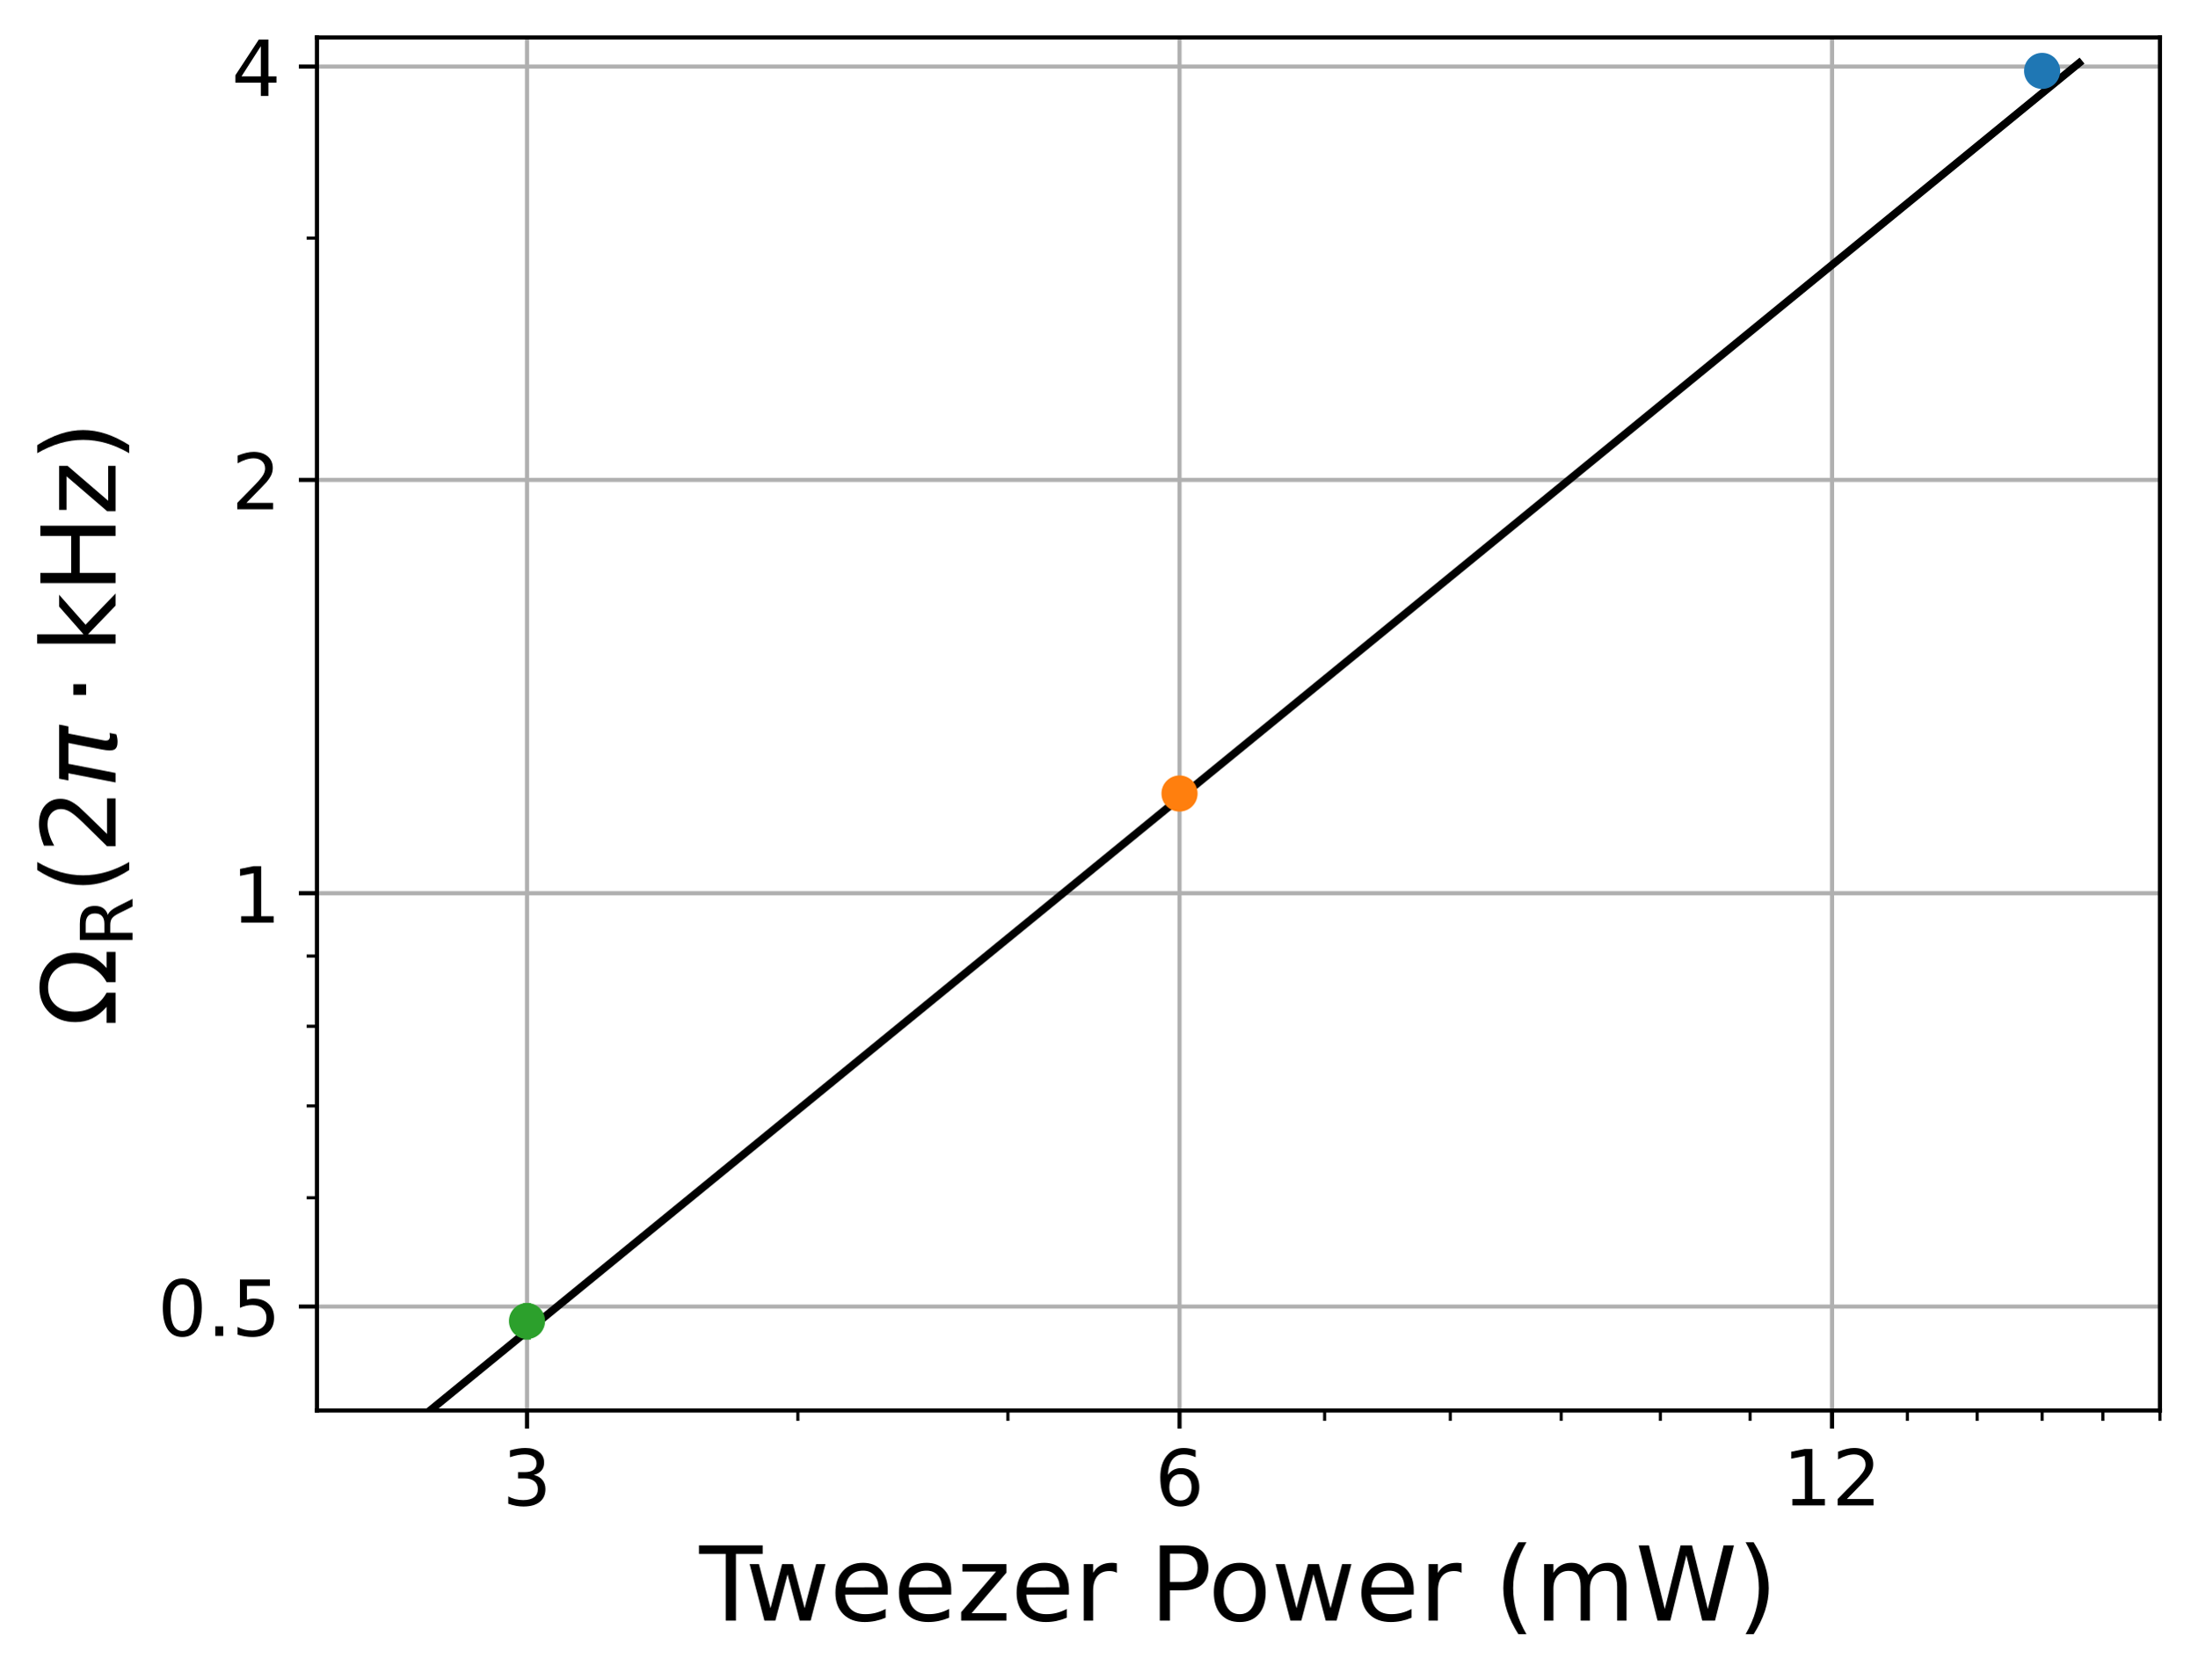
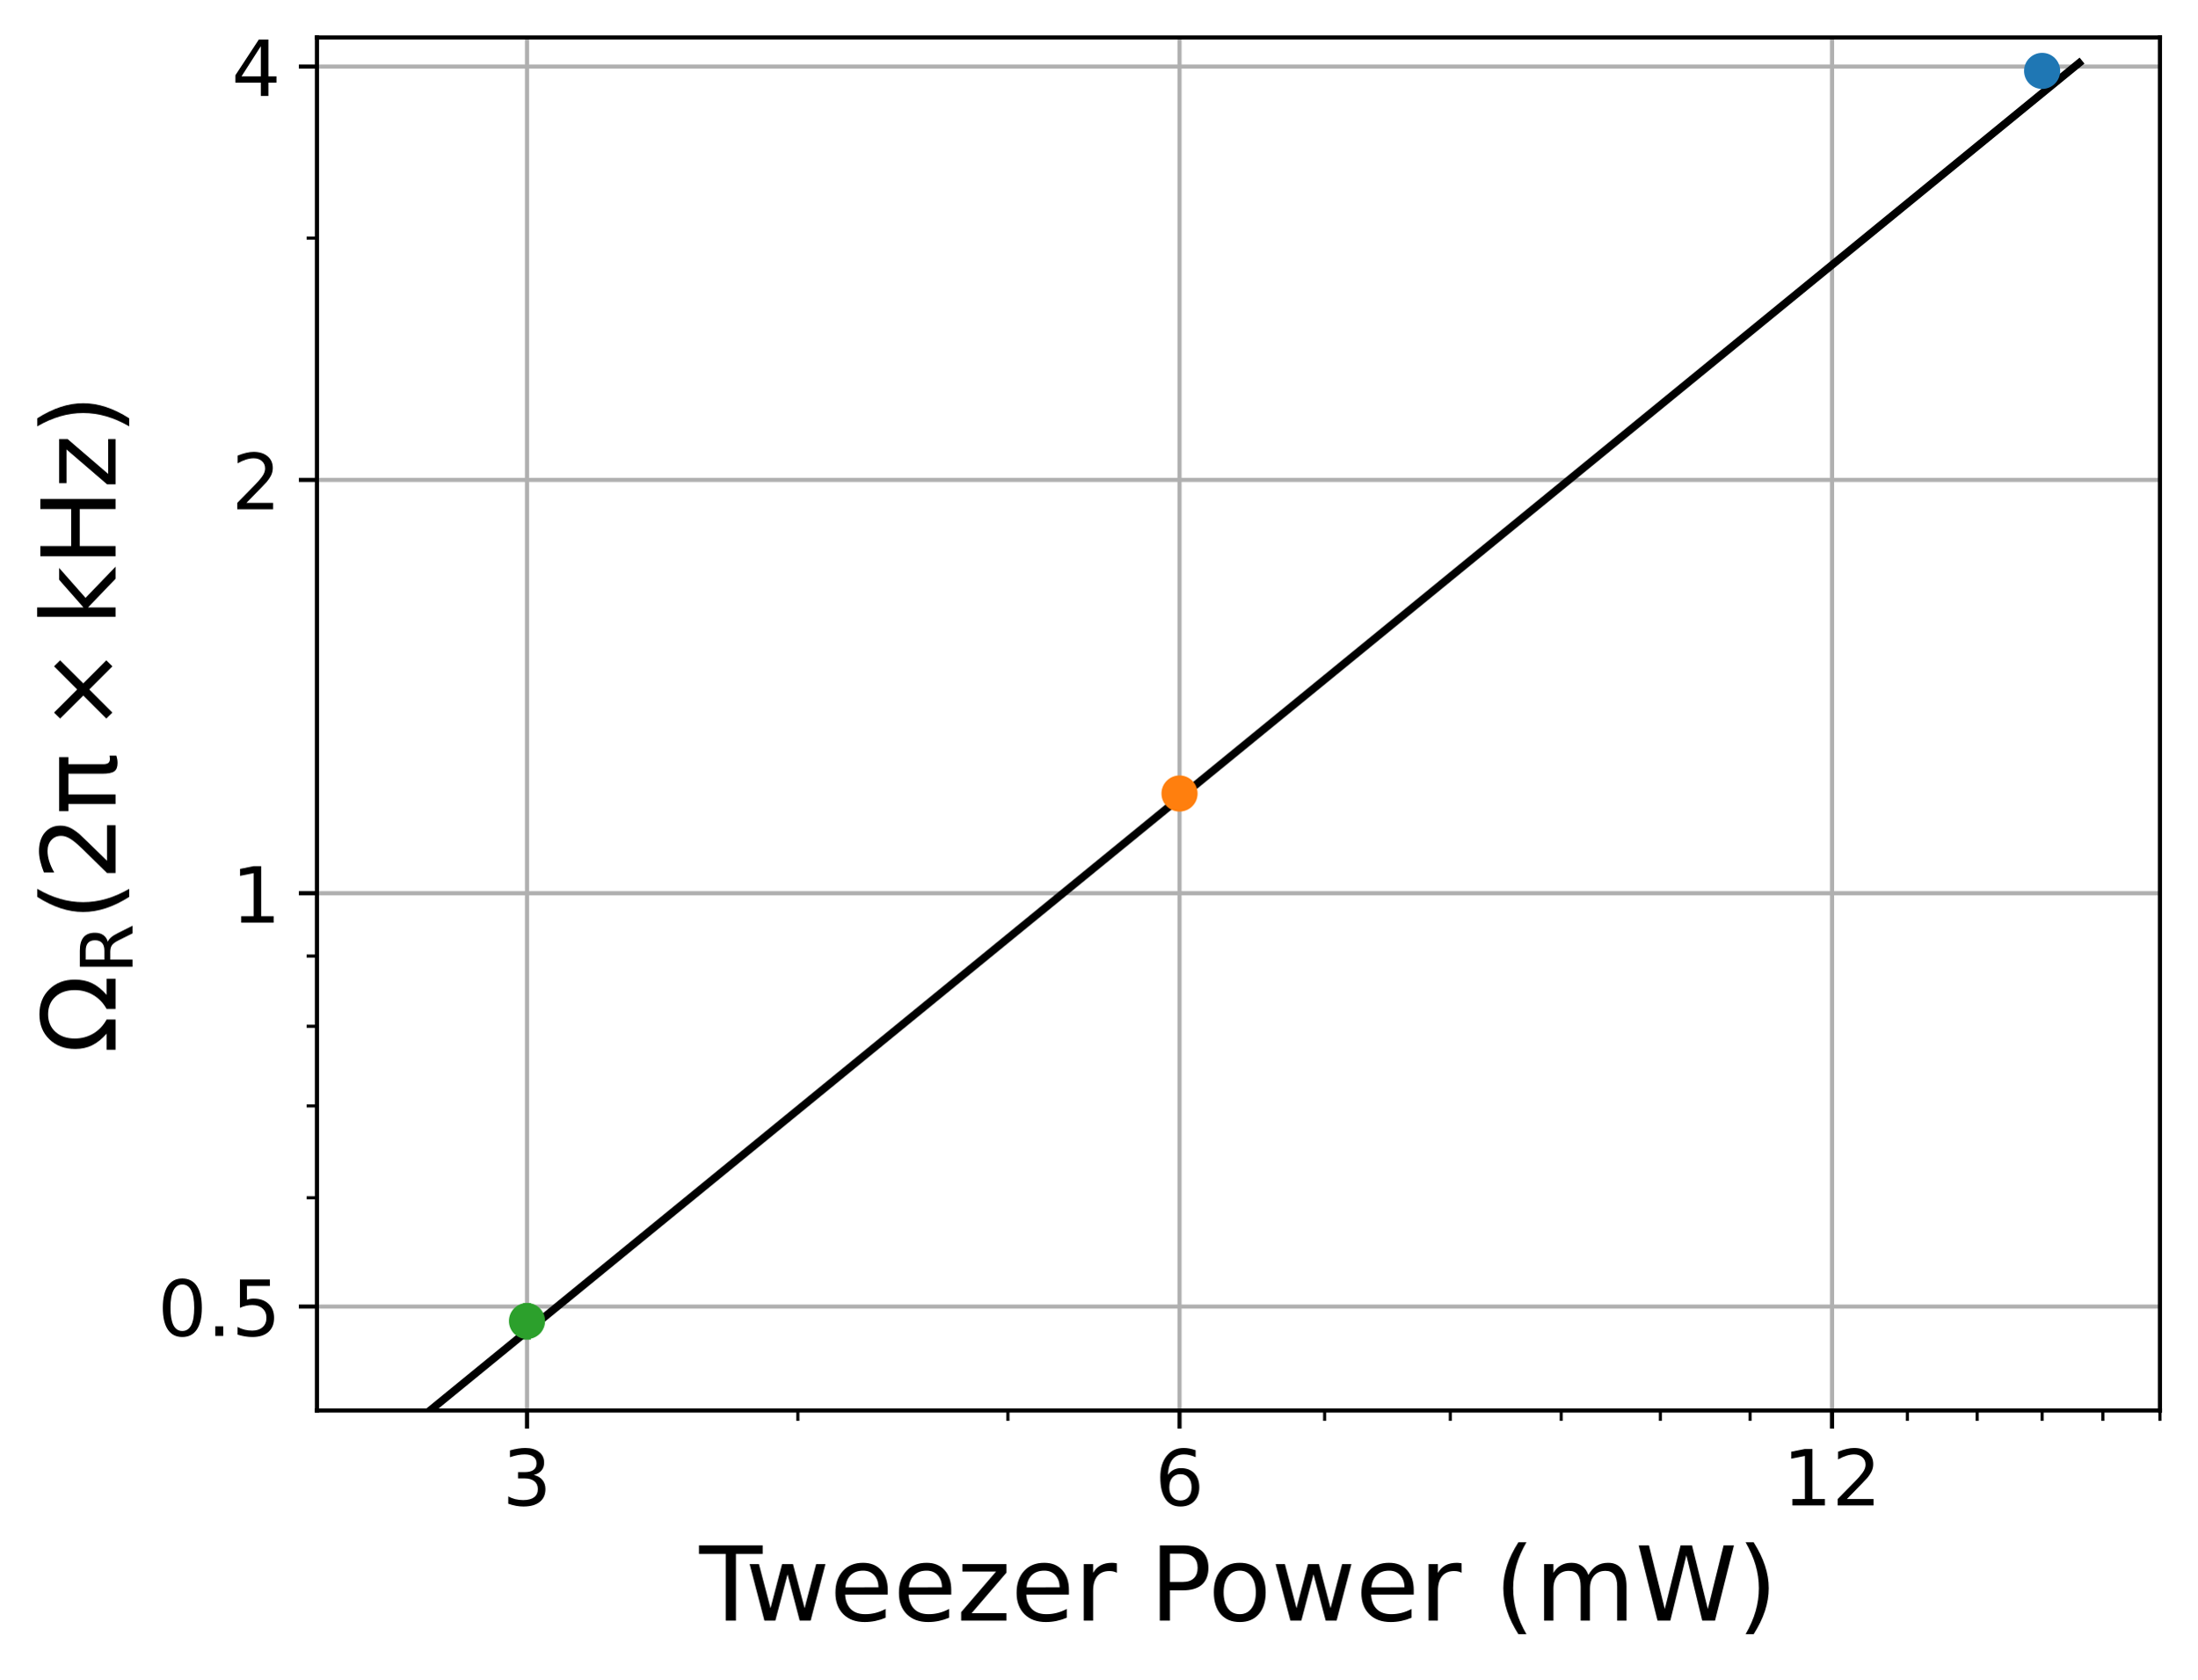
<svg xmlns="http://www.w3.org/2000/svg" xmlns:xlink="http://www.w3.org/1999/xlink" height="325.446pt" version="1.1" viewBox="0 0 425.731 325.446" width="425.731pt">
  <defs>
    <style type="text/css">*{stroke-linecap:butt;stroke-linejoin:round;}</style>
  </defs>
  <g id="figure_1">
    <g id="patch_1">
      <path d="M 0 325.446  L 425.731 325.446  L 425.731 0  L 0 0  z " style="fill:none;" />
    </g>
    <g id="axes_1">
      <g id="patch_2">
        <path d="M 61.411 273.372  L 418.531 273.372  L 418.531 7.26  L 61.411 7.26  z " style="fill:none;" />
      </g>
      <g id="matplotlib.axis_1">
        <g id="xtick_1">
          <g id="line2d_1">
            <path clip-path="url(#pf4872aad01)" d="M 102.115 273.372  L 102.115 7.26  " style="fill:none;stroke:#b0b0b0;stroke-linecap:square;stroke-width:0.8;" />
          </g>
          <g id="line2d_2">
            <defs>
              <path d="M 0 0  L 0 3.5  " id="m005f0a59be" style="stroke:#000000;stroke-width:0.8;" />
            </defs>
            <g>
              <use style="stroke:#000000;stroke-width:0.8;" x="102.115" xlink:href="#m005f0a59be" y="273.372" />
            </g>
          </g>
          <g id="text_1">
            <g transform="translate(97.34357 291.7698)scale(0.15 -0.15)">
              <defs>
                <path d="M 40.578 39.312  Q 47.656 37.797 51.625 33  Q 55.609 28.219 55.609 21.188  Q 55.609 10.406 48.188 4.484  Q 40.766 -1.422 27.094 -1.422  Q 22.516 -1.422 17.656 -0.516  Q 12.797 0.391 7.625 2.203  L 7.625 11.719  Q 11.719 9.328 16.594 8.109  Q 21.484 6.891 26.812 6.891  Q 36.078 6.891 40.938 10.547  Q 45.797 14.203 45.797 21.188  Q 45.797 27.641 41.281 31.266  Q 36.766 34.906 28.719 34.906  L 20.219 34.906  L 20.219 43.016  L 29.109 43.016  Q 36.375 43.016 40.234 45.922  Q 44.094 48.828 44.094 54.297  Q 44.094 59.906 40.109 62.906  Q 36.141 65.922 28.719 65.922  Q 24.656 65.922 20.016 65.031  Q 15.375 64.156 9.812 62.312  L 9.812 71.094  Q 15.438 72.656 20.344 73.438  Q 25.25 74.219 29.594 74.219  Q 40.828 74.219 47.359 69.109  Q 53.906 64.016 53.906 55.328  Q 53.906 49.266 50.438 45.094  Q 46.969 40.922 40.578 39.312  z " id="DejaVuSans-51" />
              </defs>
              <use xlink:href="#DejaVuSans-51" />
            </g>
          </g>
        </g>
        <g id="xtick_2">
          <g id="line2d_3">
            <path clip-path="url(#pf4872aad01)" d="M 228.555 273.372  L 228.555 7.26  " style="fill:none;stroke:#b0b0b0;stroke-linecap:square;stroke-width:0.8;" />
          </g>
          <g id="line2d_4">
            <g>
              <use style="stroke:#000000;stroke-width:0.8;" x="228.555" xlink:href="#m005f0a59be" y="273.372" />
            </g>
          </g>
          <g id="text_2">
            <g transform="translate(223.7833 291.7698)scale(0.15 -0.15)">
              <defs>
                <path d="M 33.016 40.375  Q 26.375 40.375 22.484 35.828  Q 18.609 31.297 18.609 23.391  Q 18.609 15.531 22.484 10.953  Q 26.375 6.391 33.016 6.391  Q 39.656 6.391 43.531 10.953  Q 47.406 15.531 47.406 23.391  Q 47.406 31.297 43.531 35.828  Q 39.656 40.375 33.016 40.375  z M 52.594 71.297  L 52.594 62.312  Q 48.875 64.062 45.094 64.984  Q 41.312 65.922 37.594 65.922  Q 27.828 65.922 22.672 59.328  Q 17.531 52.734 16.797 39.406  Q 19.672 43.656 24.016 45.922  Q 28.375 48.188 33.594 48.188  Q 44.578 48.188 50.953 41.516  Q 57.328 34.859 57.328 23.391  Q 57.328 12.156 50.688 5.359  Q 44.047 -1.422 33.016 -1.422  Q 20.359 -1.422 13.672 8.266  Q 6.984 17.969 6.984 36.375  Q 6.984 53.656 15.188 63.938  Q 23.391 74.219 37.203 74.219  Q 40.922 74.219 44.703 73.484  Q 48.484 72.75 52.594 71.297  z " id="DejaVuSans-54" />
              </defs>
              <use xlink:href="#DejaVuSans-54" />
            </g>
          </g>
        </g>
        <g id="xtick_3">
          <g id="line2d_5">
            <path clip-path="url(#pf4872aad01)" d="M 354.995 273.372  L 354.995 7.26  " style="fill:none;stroke:#b0b0b0;stroke-linecap:square;stroke-width:0.8;" />
          </g>
          <g id="line2d_6">
            <g>
              <use style="stroke:#000000;stroke-width:0.8;" x="354.995" xlink:href="#m005f0a59be" y="273.372" />
            </g>
          </g>
          <g id="text_3">
            <g transform="translate(345.4512 291.7698)scale(0.15 -0.15)">
              <defs>
                <path d="M 12.406 8.297  L 28.516 8.297  L 28.516 63.922  L 10.984 60.406  L 10.984 69.391  L 28.422 72.906  L 38.281 72.906  L 38.281 8.297  L 54.391 8.297  L 54.391 0  L 12.406 0  z " id="DejaVuSans-49" />
                <path d="M 19.188 8.297  L 53.609 8.297  L 53.609 0  L 7.328 0  L 7.328 8.297  Q 12.938 14.109 22.625 23.891  Q 32.328 33.688 34.812 36.531  Q 39.547 41.844 41.422 45.531  Q 43.312 49.219 43.312 52.781  Q 43.312 58.594 39.234 62.25  Q 35.156 65.922 28.609 65.922  Q 23.969 65.922 18.812 64.312  Q 13.672 62.703 7.812 59.422  L 7.812 69.391  Q 13.766 71.781 18.938 73  Q 24.125 74.219 28.422 74.219  Q 39.75 74.219 46.484 68.547  Q 53.219 62.891 53.219 53.422  Q 53.219 48.922 51.531 44.891  Q 49.859 40.875 45.406 35.406  Q 44.188 33.984 37.641 27.219  Q 31.109 20.453 19.188 8.297  z " id="DejaVuSans-50" />
              </defs>
              <use xlink:href="#DejaVuSans-49" />
              <use x="63.623" xlink:href="#DejaVuSans-50" />
            </g>
          </g>
        </g>
        <g id="xtick_4">
          <g id="line2d_7">
            <defs>
              <path d="M 0 0  L 0 2  " id="m6449f80ab4" style="stroke:#000000;stroke-width:0.6;" />
            </defs>
            <g>
              <use style="stroke:#000000;stroke-width:0.6;" x="154.593" xlink:href="#m6449f80ab4" y="273.372" />
            </g>
          </g>
        </g>
        <g id="xtick_5">
          <g id="line2d_8">
            <g>
              <use style="stroke:#000000;stroke-width:0.6;" x="195.297" xlink:href="#m6449f80ab4" y="273.372" />
            </g>
          </g>
        </g>
        <g id="xtick_6">
          <g id="line2d_9">
            <g>
              <use style="stroke:#000000;stroke-width:0.6;" x="256.674" xlink:href="#m6449f80ab4" y="273.372" />
            </g>
          </g>
        </g>
        <g id="xtick_7">
          <g id="line2d_10">
            <g>
              <use style="stroke:#000000;stroke-width:0.6;" x="281.032" xlink:href="#m6449f80ab4" y="273.372" />
            </g>
          </g>
        </g>
        <g id="xtick_8">
          <g id="line2d_11">
            <g>
              <use style="stroke:#000000;stroke-width:0.6;" x="302.518" xlink:href="#m6449f80ab4" y="273.372" />
            </g>
          </g>
        </g>
        <g id="xtick_9">
          <g id="line2d_12">
            <g>
              <use style="stroke:#000000;stroke-width:0.6;" x="321.737" xlink:href="#m6449f80ab4" y="273.372" />
            </g>
          </g>
        </g>
        <g id="xtick_10">
          <g id="line2d_13">
            <g>
              <use style="stroke:#000000;stroke-width:0.6;" x="339.123" xlink:href="#m6449f80ab4" y="273.372" />
            </g>
          </g>
        </g>
        <g id="xtick_11">
          <g id="line2d_14">
            <g>
              <use style="stroke:#000000;stroke-width:0.6;" x="369.596" xlink:href="#m6449f80ab4" y="273.372" />
            </g>
          </g>
        </g>
        <g id="xtick_12">
          <g id="line2d_15">
            <g>
              <use style="stroke:#000000;stroke-width:0.6;" x="383.114" xlink:href="#m6449f80ab4" y="273.372" />
            </g>
          </g>
        </g>
        <g id="xtick_13">
          <g id="line2d_16">
            <g>
              <use style="stroke:#000000;stroke-width:0.6;" x="395.699" xlink:href="#m6449f80ab4" y="273.372" />
            </g>
          </g>
        </g>
        <g id="xtick_14">
          <g id="line2d_17">
            <g>
              <use style="stroke:#000000;stroke-width:0.6;" x="407.472" xlink:href="#m6449f80ab4" y="273.372" />
            </g>
          </g>
        </g>
        <g id="xtick_15">
          <g id="line2d_18">
            <g>
              <use style="stroke:#000000;stroke-width:0.6;" x="418.531" xlink:href="#m6449f80ab4" y="273.372" />
            </g>
          </g>
        </g>
        <g id="text_4">
          <g transform="translate(135.5006 314.0862)scale(0.2 -0.2)">
            <defs>
              <path d="M -0.297 72.906  L 61.375 72.906  L 61.375 64.594  L 35.5 64.594  L 35.5 0  L 25.594 0  L 25.594 64.594  L -0.297 64.594  z " id="DejaVuSans-84" />
              <path d="M 4.203 54.688  L 13.188 54.688  L 24.422 12.016  L 35.594 54.688  L 46.188 54.688  L 57.422 12.016  L 68.609 54.688  L 77.594 54.688  L 63.281 0  L 52.688 0  L 40.922 44.828  L 29.109 0  L 18.5 0  z " id="DejaVuSans-119" />
              <path d="M 56.203 29.594  L 56.203 25.203  L 14.891 25.203  Q 15.484 15.922 20.484 11.062  Q 25.484 6.203 34.422 6.203  Q 39.594 6.203 44.453 7.469  Q 49.312 8.734 54.109 11.281  L 54.109 2.781  Q 49.266 0.734 44.188 -0.344  Q 39.109 -1.422 33.891 -1.422  Q 20.797 -1.422 13.156 6.188  Q 5.516 13.812 5.516 26.812  Q 5.516 40.234 12.766 48.109  Q 20.016 56 32.328 56  Q 43.359 56 49.781 48.891  Q 56.203 41.797 56.203 29.594  z M 47.219 32.234  Q 47.125 39.594 43.094 43.984  Q 39.062 48.391 32.422 48.391  Q 24.906 48.391 20.391 44.141  Q 15.875 39.891 15.188 32.172  z " id="DejaVuSans-101" />
              <path d="M 5.516 54.688  L 48.188 54.688  L 48.188 46.484  L 14.406 7.172  L 48.188 7.172  L 48.188 0  L 4.297 0  L 4.297 8.203  L 38.094 47.516  L 5.516 47.516  z " id="DejaVuSans-122" />
              <path d="M 41.109 46.297  Q 39.594 47.172 37.812 47.578  Q 36.031 48 33.891 48  Q 26.266 48 22.188 43.047  Q 18.109 38.094 18.109 28.812  L 18.109 0  L 9.078 0  L 9.078 54.688  L 18.109 54.688  L 18.109 46.188  Q 20.953 51.172 25.484 53.578  Q 30.031 56 36.531 56  Q 37.453 56 38.578 55.875  Q 39.703 55.766 41.062 55.516  z " id="DejaVuSans-114" />
              <path id="DejaVuSans-32" />
              <path d="M 19.672 64.797  L 19.672 37.406  L 32.078 37.406  Q 38.969 37.406 42.719 40.969  Q 46.484 44.531 46.484 51.125  Q 46.484 57.672 42.719 61.234  Q 38.969 64.797 32.078 64.797  z M 9.812 72.906  L 32.078 72.906  Q 44.344 72.906 50.609 67.359  Q 56.891 61.812 56.891 51.125  Q 56.891 40.328 50.609 34.812  Q 44.344 29.297 32.078 29.297  L 19.672 29.297  L 19.672 0  L 9.812 0  z " id="DejaVuSans-80" />
              <path d="M 30.609 48.391  Q 23.391 48.391 19.188 42.75  Q 14.984 37.109 14.984 27.297  Q 14.984 17.484 19.156 11.844  Q 23.344 6.203 30.609 6.203  Q 37.797 6.203 41.984 11.859  Q 46.188 17.531 46.188 27.297  Q 46.188 37.016 41.984 42.703  Q 37.797 48.391 30.609 48.391  z M 30.609 56  Q 42.328 56 49.016 48.375  Q 55.719 40.766 55.719 27.297  Q 55.719 13.875 49.016 6.219  Q 42.328 -1.422 30.609 -1.422  Q 18.844 -1.422 12.172 6.219  Q 5.516 13.875 5.516 27.297  Q 5.516 40.766 12.172 48.375  Q 18.844 56 30.609 56  z " id="DejaVuSans-111" />
              <path d="M 31 75.875  Q 24.469 64.656 21.281 53.656  Q 18.109 42.672 18.109 31.391  Q 18.109 20.125 21.312 9.062  Q 24.516 -2 31 -13.188  L 23.188 -13.188  Q 15.875 -1.703 12.234 9.375  Q 8.594 20.453 8.594 31.391  Q 8.594 42.281 12.203 53.312  Q 15.828 64.359 23.188 75.875  z " id="DejaVuSans-40" />
              <path d="M 52 44.188  Q 55.375 50.25 60.062 53.125  Q 64.75 56 71.094 56  Q 79.641 56 84.281 50.016  Q 88.922 44.047 88.922 33.016  L 88.922 0  L 79.891 0  L 79.891 32.719  Q 79.891 40.578 77.094 44.375  Q 74.312 48.188 68.609 48.188  Q 61.625 48.188 57.562 43.547  Q 53.516 38.922 53.516 30.906  L 53.516 0  L 44.484 0  L 44.484 32.719  Q 44.484 40.625 41.703 44.406  Q 38.922 48.188 33.109 48.188  Q 26.219 48.188 22.156 43.531  Q 18.109 38.875 18.109 30.906  L 18.109 0  L 9.078 0  L 9.078 54.688  L 18.109 54.688  L 18.109 46.188  Q 21.188 51.219 25.484 53.609  Q 29.781 56 35.688 56  Q 41.656 56 45.828 52.969  Q 50 49.953 52 44.188  z " id="DejaVuSans-109" />
              <path d="M 3.328 72.906  L 13.281 72.906  L 28.609 11.281  L 43.891 72.906  L 54.984 72.906  L 70.312 11.281  L 85.594 72.906  L 95.609 72.906  L 77.297 0  L 64.891 0  L 49.516 63.281  L 33.984 0  L 21.578 0  z " id="DejaVuSans-87" />
              <path d="M 8.016 75.875  L 15.828 75.875  Q 23.141 64.359 26.781 53.312  Q 30.422 42.281 30.422 31.391  Q 30.422 20.453 26.781 9.375  Q 23.141 -1.703 15.828 -13.188  L 8.016 -13.188  Q 14.5 -2 17.703 9.062  Q 20.906 20.125 20.906 31.391  Q 20.906 42.672 17.703 53.656  Q 14.5 64.656 8.016 75.875  z " id="DejaVuSans-41" />
            </defs>
            <use xlink:href="#DejaVuSans-84" />
            <use x="44.584" xlink:href="#DejaVuSans-119" />
            <use x="126.371" xlink:href="#DejaVuSans-101" />
            <use x="187.895" xlink:href="#DejaVuSans-101" />
            <use x="249.418" xlink:href="#DejaVuSans-122" />
            <use x="301.908" xlink:href="#DejaVuSans-101" />
            <use x="363.432" xlink:href="#DejaVuSans-114" />
            <use x="404.545" xlink:href="#DejaVuSans-32" />
            <use x="436.332" xlink:href="#DejaVuSans-80" />
            <use x="493.01" xlink:href="#DejaVuSans-111" />
            <use x="554.191" xlink:href="#DejaVuSans-119" />
            <use x="635.979" xlink:href="#DejaVuSans-101" />
            <use x="697.502" xlink:href="#DejaVuSans-114" />
            <use x="738.615" xlink:href="#DejaVuSans-32" />
            <use x="770.402" xlink:href="#DejaVuSans-40" />
            <use x="809.416" xlink:href="#DejaVuSans-109" />
            <use x="906.828" xlink:href="#DejaVuSans-87" />
            <use x="1005.705" xlink:href="#DejaVuSans-41" />
          </g>
        </g>
      </g>
      <g id="matplotlib.axis_2">
        <g id="ytick_1">
          <g id="line2d_19">
            <path clip-path="url(#pf4872aad01)" d="M 61.411 253.222  L 418.531 253.222  " style="fill:none;stroke:#b0b0b0;stroke-linecap:square;stroke-width:0.8;" />
          </g>
          <g id="line2d_20">
            <defs>
              <path d="M 0 0  L -3.5 0  " id="mc3ce260a5b" style="stroke:#000000;stroke-width:0.8;" />
            </defs>
            <g>
              <use style="stroke:#000000;stroke-width:0.8;" x="61.411" xlink:href="#mc3ce260a5b" y="253.222" />
            </g>
          </g>
          <g id="text_5">
            <g transform="translate(30.55625 258.9207)scale(0.15 -0.15)">
              <defs>
                <path d="M 31.781 66.406  Q 24.172 66.406 20.328 58.906  Q 16.5 51.422 16.5 36.375  Q 16.5 21.391 20.328 13.891  Q 24.172 6.391 31.781 6.391  Q 39.453 6.391 43.281 13.891  Q 47.125 21.391 47.125 36.375  Q 47.125 51.422 43.281 58.906  Q 39.453 66.406 31.781 66.406  z M 31.781 74.219  Q 44.047 74.219 50.516 64.516  Q 56.984 54.828 56.984 36.375  Q 56.984 17.969 50.516 8.266  Q 44.047 -1.422 31.781 -1.422  Q 19.531 -1.422 13.062 8.266  Q 6.594 17.969 6.594 36.375  Q 6.594 54.828 13.062 64.516  Q 19.531 74.219 31.781 74.219  z " id="DejaVuSans-48" />
                <path d="M 10.688 12.406  L 21 12.406  L 21 0  L 10.688 0  z " id="DejaVuSans-46" />
                <path d="M 10.797 72.906  L 49.516 72.906  L 49.516 64.594  L 19.828 64.594  L 19.828 46.734  Q 21.969 47.469 24.109 47.828  Q 26.266 48.188 28.422 48.188  Q 40.625 48.188 47.75 41.5  Q 54.891 34.812 54.891 23.391  Q 54.891 11.625 47.562 5.094  Q 40.234 -1.422 26.906 -1.422  Q 22.312 -1.422 17.547 -0.641  Q 12.797 0.141 7.719 1.703  L 7.719 11.625  Q 12.109 9.234 16.797 8.062  Q 21.484 6.891 26.703 6.891  Q 35.156 6.891 40.078 11.328  Q 45.016 15.766 45.016 23.391  Q 45.016 31 40.078 35.438  Q 35.156 39.891 26.703 39.891  Q 22.75 39.891 18.812 39.016  Q 14.891 38.141 10.797 36.281  z " id="DejaVuSans-53" />
              </defs>
              <use xlink:href="#DejaVuSans-48" />
              <use x="63.623" xlink:href="#DejaVuSans-46" />
              <use x="95.41" xlink:href="#DejaVuSans-53" />
            </g>
          </g>
        </g>
        <g id="ytick_2">
          <g id="line2d_21">
            <path clip-path="url(#pf4872aad01)" d="M 61.411 173.114  L 418.531 173.114  " style="fill:none;stroke:#b0b0b0;stroke-linecap:square;stroke-width:0.8;" />
          </g>
          <g id="line2d_22">
            <g>
              <use style="stroke:#000000;stroke-width:0.8;" x="61.411" xlink:href="#mc3ce260a5b" y="173.114" />
            </g>
          </g>
          <g id="text_6">
            <g transform="translate(44.86719 178.813)scale(0.15 -0.15)">
              <use xlink:href="#DejaVuSans-49" />
            </g>
          </g>
        </g>
        <g id="ytick_3">
          <g id="line2d_23">
            <path clip-path="url(#pf4872aad01)" d="M 61.411 93.007  L 418.531 93.007  " style="fill:none;stroke:#b0b0b0;stroke-linecap:square;stroke-width:0.8;" />
          </g>
          <g id="line2d_24">
            <g>
              <use style="stroke:#000000;stroke-width:0.8;" x="61.411" xlink:href="#mc3ce260a5b" y="93.007" />
            </g>
          </g>
          <g id="text_7">
            <g transform="translate(44.86719 98.70535)scale(0.15 -0.15)">
              <use xlink:href="#DejaVuSans-50" />
            </g>
          </g>
        </g>
        <g id="ytick_4">
          <g id="line2d_25">
            <path clip-path="url(#pf4872aad01)" d="M 61.411 12.899  L 418.531 12.899  " style="fill:none;stroke:#b0b0b0;stroke-linecap:square;stroke-width:0.8;" />
          </g>
          <g id="line2d_26">
            <g>
              <use style="stroke:#000000;stroke-width:0.8;" x="61.411" xlink:href="#mc3ce260a5b" y="12.899" />
            </g>
          </g>
          <g id="text_8">
            <g transform="translate(44.86719 18.59766)scale(0.15 -0.15)">
              <defs>
                <path d="M 37.797 64.312  L 12.891 25.391  L 37.797 25.391  z M 35.203 72.906  L 47.609 72.906  L 47.609 25.391  L 58.016 25.391  L 58.016 17.188  L 47.609 17.188  L 47.609 0  L 37.797 0  L 37.797 17.188  L 4.891 17.188  L 4.891 26.703  z " id="DejaVuSans-52" />
              </defs>
              <use xlink:href="#DejaVuSans-52" />
            </g>
          </g>
        </g>
        <g id="ytick_5">
          <g id="line2d_27">
            <defs>
              <path d="M 0 0  L -2 0  " id="md0f4fded07" style="stroke:#000000;stroke-width:0.6;" />
            </defs>
            <g>
              <use style="stroke:#000000;stroke-width:0.6;" x="61.411" xlink:href="#md0f4fded07" y="232.151" />
            </g>
          </g>
        </g>
        <g id="ytick_6">
          <g id="line2d_28">
            <g>
              <use style="stroke:#000000;stroke-width:0.6;" x="61.411" xlink:href="#md0f4fded07" y="214.335" />
            </g>
          </g>
        </g>
        <g id="ytick_7">
          <g id="line2d_29">
            <g>
              <use style="stroke:#000000;stroke-width:0.6;" x="61.411" xlink:href="#md0f4fded07" y="198.903" />
            </g>
          </g>
        </g>
        <g id="ytick_8">
          <g id="line2d_30">
            <g>
              <use style="stroke:#000000;stroke-width:0.6;" x="61.411" xlink:href="#md0f4fded07" y="185.291" />
            </g>
          </g>
        </g>
        <g id="ytick_9">
          <g id="line2d_31">
            <g>
              <use style="stroke:#000000;stroke-width:0.6;" x="61.411" xlink:href="#md0f4fded07" y="46.147" />
            </g>
          </g>
        </g>
        <g id="text_9">
-           <g transform="translate(22.39688 199.0161)rotate(-90)scale(0.2 -0.2)">
+           <g transform="translate(22.39688 204.2161)rotate(-90)scale(0.2 -0.2)">
            <defs>
              <path d="M 72.609 8.688  L 72.609 0  L 43.312 0  L 43.312 8.688  Q 51.953 13.422 56.781 21.531  Q 61.625 29.641 61.625 39.5  Q 61.625 51.219 55.172 58.297  Q 48.734 65.375 38.188 65.375  Q 27.641 65.375 21.172 58.266  Q 14.703 51.172 14.703 39.5  Q 14.703 29.641 19.531 21.531  Q 24.422 13.422 33.109 8.688  L 33.109 0  L 3.812 0  L 3.812 8.688  L 19.391 8.688  Q 11.672 15.484 8.109 22.75  Q 4.594 30.031 4.594 39.016  Q 4.594 54.547 13.969 64.156  Q 23.297 73.781 38.188 73.781  Q 52.984 73.781 62.406 64.156  Q 71.781 54.594 71.781 39.5  Q 71.781 30.031 68.312 22.797  Q 64.844 15.578 56.984 8.688  z " id="DejaVuSans-937" />
              <path d="M 44.391 34.188  Q 47.562 33.109 50.562 29.594  Q 53.562 26.078 56.594 19.922  L 66.609 0  L 56 0  L 46.688 18.703  Q 43.062 26.031 39.672 28.422  Q 36.281 30.812 30.422 30.812  L 19.672 30.812  L 19.672 0  L 9.812 0  L 9.812 72.906  L 32.078 72.906  Q 44.578 72.906 50.734 67.672  Q 56.891 62.453 56.891 51.906  Q 56.891 45.016 53.688 40.469  Q 50.484 35.938 44.391 34.188  z M 19.672 64.797  L 19.672 38.922  L 32.078 38.922  Q 39.203 38.922 42.844 42.219  Q 46.484 45.516 46.484 51.906  Q 46.484 58.297 42.844 61.547  Q 39.203 64.797 32.078 64.797  z " id="DejaVuSans-82" />
-               <path d="M 9.125 54.688  L 61.531 54.688  L 59.766 45.703  L 52.875 45.703  L 46.344 12.109  Q 45.656 8.594 46.578 7.031  Q 47.469 5.516 50.141 5.516  Q 50.875 5.516 51.953 5.672  Q 53.078 5.766 53.422 5.812  L 52.156 -0.688  Q 50.344 -1.312 48.484 -1.609  Q 46.578 -1.906 44.781 -1.906  Q 38.922 -1.906 37.312 1.266  Q 35.688 4.5 37.359 13.094  L 43.703 45.703  L 23.531 45.703  L 14.656 0  L 5.469 0  L 14.359 45.703  L 7.375 45.703  z " id="DejaVuSans-Oblique-960" />
-               <path d="M 10.688 40.922  L 21 40.922  L 21 28.516  L 10.688 28.516  z " id="DejaVuSans-8901" />
+               <path d="M 3.609 54.688  L 56 54.688  L 56 45.703  L 49.125 45.703  L 49.125 12.109  Q 49.125 8.594 50.312 7.047  Q 51.516 5.516 54.203 5.516  Q 54.938 5.516 56 5.641  Q 57.078 5.766 57.422 5.812  L 57.422 -0.688  Q 55.719 -1.312 53.906 -1.609  Q 52.094 -1.906 50.297 -1.906  Q 44.438 -1.906 42.188 1.297  Q 39.938 4.5 39.938 13.094  L 39.938 45.703  L 19.781 45.703  L 19.781 0  L 10.594 0  L 10.594 45.703  L 3.609 45.703  z " id="DejaVuSans-960" />
+               <path d="M 70.125 53.719  L 47.797 31.297  L 70.125 8.984  L 64.312 3.078  L 41.891 25.484  L 19.484 3.078  L 13.719 8.984  L 35.984 31.297  L 13.719 53.719  L 19.484 59.625  L 41.891 37.203  L 64.312 59.625  z " id="DejaVuSans-215" />
              <path d="M 9.078 75.984  L 18.109 75.984  L 18.109 31.109  L 44.922 54.688  L 56.391 54.688  L 27.391 29.109  L 57.625 0  L 45.906 0  L 18.109 26.703  L 18.109 0  L 9.078 0  z " id="DejaVuSans-107" />
              <path d="M 9.812 72.906  L 19.672 72.906  L 19.672 43.016  L 55.516 43.016  L 55.516 72.906  L 65.375 72.906  L 65.375 0  L 55.516 0  L 55.516 34.719  L 19.672 34.719  L 19.672 0  L 9.812 0  z " id="DejaVuSans-72" />
            </defs>
            <use transform="translate(0 0.015625)" xlink:href="#DejaVuSans-937" />
            <use transform="translate(77.37305 -16.39062)scale(0.7)" xlink:href="#DejaVuSans-82" />
            <use transform="translate(128.7451 0.015625)" xlink:href="#DejaVuSans-40" />
            <use transform="translate(167.7588 0.015625)" xlink:href="#DejaVuSans-50" />
-             <use transform="translate(231.3818 0.015625)" xlink:href="#DejaVuSans-Oblique-960" />
-             <use transform="translate(311.0693 0.015625)" xlink:href="#DejaVuSans-8901" />
-             <use transform="translate(362.3389 0.015625)" xlink:href="#DejaVuSans-107" />
-             <use transform="translate(420.249 0.015625)" xlink:href="#DejaVuSans-72" />
-             <use transform="translate(495.4443 0.015625)" xlink:href="#DejaVuSans-122" />
-             <use transform="translate(547.9346 0.015625)" xlink:href="#DejaVuSans-41" />
+             <use transform="translate(231.3818 0.015625)" xlink:href="#DejaVuSans-960" />
+             <use transform="translate(311.0693 0.015625)" xlink:href="#DejaVuSans-215" />
+             <use transform="translate(414.3408 0.015625)" xlink:href="#DejaVuSans-107" />
+             <use transform="translate(472.251 0.015625)" xlink:href="#DejaVuSans-72" />
+             <use transform="translate(547.4463 0.015625)" xlink:href="#DejaVuSans-122" />
+             <use transform="translate(599.9365 0.015625)" xlink:href="#DejaVuSans-41" />
          </g>
        </g>
      </g>
      <g id="LineCollection_1">
        <path clip-path="url(#pf4872aad01)" d="M 395.699 16.359  L 395.699 11.178  " style="fill:none;stroke:#1f77b4;stroke-width:1.5;" />
      </g>
      <g id="LineCollection_2">
        <path clip-path="url(#pf4872aad01)" d="M 228.555 157.062  L 228.555 150.607  " style="fill:none;stroke:#ff7f0e;stroke-width:1.5;" />
      </g>
      <g id="LineCollection_3">
        <path clip-path="url(#pf4872aad01)" d="M 102.115 259.638  L 102.115 252.531  " style="fill:none;stroke:#2ca02c;stroke-width:1.5;" />
      </g>
      <g id="line2d_32">
        <path clip-path="url(#pf4872aad01)" d="M 61.411 291.279  L 402.854 12.218  L 402.854 12.218  " style="fill:none;stroke:#000000;stroke-linecap:square;stroke-width:1.5;" />
      </g>
      <g id="line2d_33">
        <defs>
          <path d="M 0 3  C 0.796 3 1.559 2.684 2.121 2.121  C 2.684 1.559 3 0.796 3 0  C 3 -0.796 2.684 -1.559 2.121 -2.121  C 1.559 -2.684 0.796 -3 0 -3  C -0.796 -3 -1.559 -2.684 -2.121 -2.121  C -2.684 -1.559 -3 -0.796 -3 0  C -3 0.796 -2.684 1.559 -2.121 2.121  C -1.559 2.684 -0.796 3 0 3  z " id="mcb2457e3ba" style="stroke:#1f77b4;" />
        </defs>
        <g clip-path="url(#pf4872aad01)">
          <use style="fill:#1f77b4;stroke:#1f77b4;" x="395.699" xlink:href="#mcb2457e3ba" y="13.74" />
        </g>
      </g>
      <g id="line2d_34">
        <defs>
          <path d="M 0 3  C 0.796 3 1.559 2.684 2.121 2.121  C 2.684 1.559 3 0.796 3 0  C 3 -0.796 2.684 -1.559 2.121 -2.121  C 1.559 -2.684 0.796 -3 0 -3  C -0.796 -3 -1.559 -2.684 -2.121 -2.121  C -2.684 -1.559 -3 -0.796 -3 0  C -3 0.796 -2.684 1.559 -2.121 2.121  C -1.559 2.684 -0.796 3 0 3  z " id="mbbb2a9d153" style="stroke:#ff7f0e;" />
        </defs>
        <g clip-path="url(#pf4872aad01)">
          <use style="fill:#ff7f0e;stroke:#ff7f0e;" x="228.555" xlink:href="#mbbb2a9d153" y="153.79" />
        </g>
      </g>
      <g id="line2d_35">
        <defs>
          <path d="M 0 3  C 0.796 3 1.559 2.684 2.121 2.121  C 2.684 1.559 3 0.796 3 0  C 3 -0.796 2.684 -1.559 2.121 -2.121  C 1.559 -2.684 0.796 -3 0 -3  C -0.796 -3 -1.559 -2.684 -2.121 -2.121  C -2.684 -1.559 -3 -0.796 -3 0  C -3 0.796 -2.684 1.559 -2.121 2.121  C -1.559 2.684 -0.796 3 0 3  z " id="mbab2358add" style="stroke:#2ca02c;" />
        </defs>
        <g clip-path="url(#pf4872aad01)">
          <use style="fill:#2ca02c;stroke:#2ca02c;" x="102.115" xlink:href="#mbab2358add" y="256.029" />
        </g>
      </g>
      <g id="patch_3">
        <path d="M 61.411 273.372  L 61.411 7.26  " style="fill:none;stroke:#000000;stroke-linecap:square;stroke-linejoin:miter;stroke-width:0.8;" />
      </g>
      <g id="patch_4">
        <path d="M 418.531 273.372  L 418.531 7.26  " style="fill:none;stroke:#000000;stroke-linecap:square;stroke-linejoin:miter;stroke-width:0.8;" />
      </g>
      <g id="patch_5">
        <path d="M 61.411 273.372  L 418.531 273.372  " style="fill:none;stroke:#000000;stroke-linecap:square;stroke-linejoin:miter;stroke-width:0.8;" />
      </g>
      <g id="patch_6">
        <path d="M 61.411 7.26  L 418.531 7.26  " style="fill:none;stroke:#000000;stroke-linecap:square;stroke-linejoin:miter;stroke-width:0.8;" />
      </g>
    </g>
  </g>
  <defs>
    <clipPath id="pf4872aad01">
      <rect height="266.112" width="357.12" x="61.411" y="7.26" />
    </clipPath>
  </defs>
</svg>
